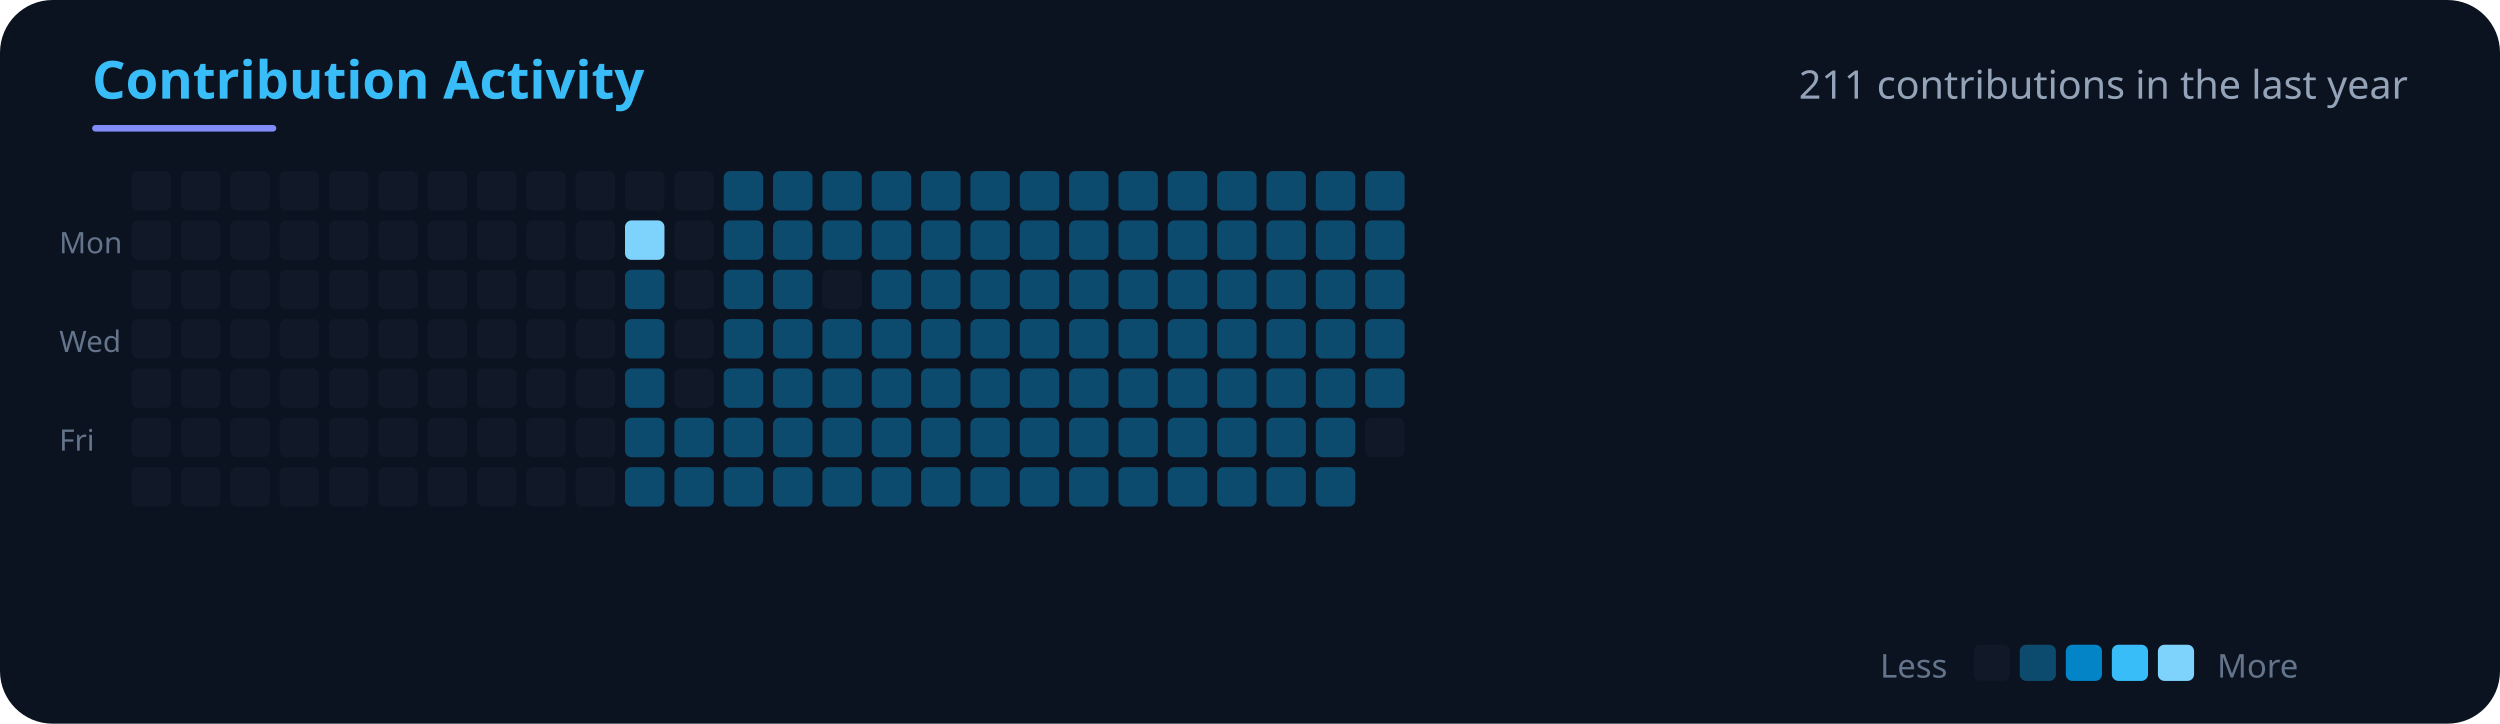
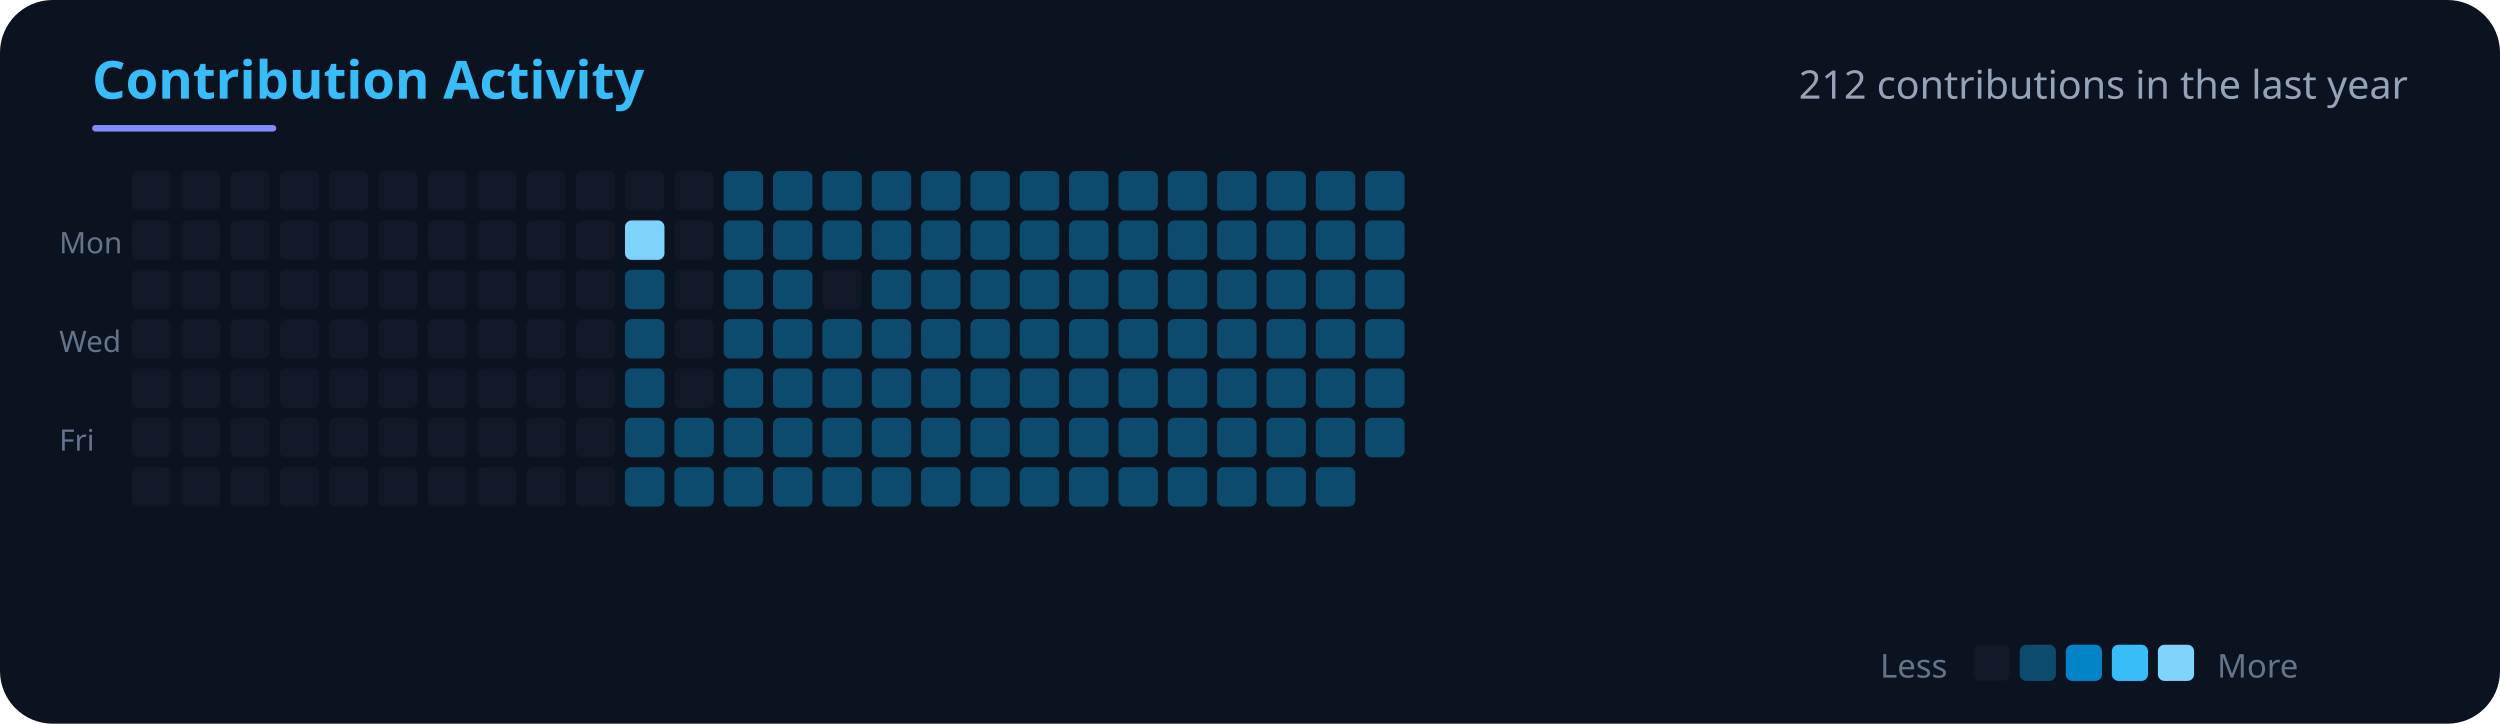
<svg xmlns="http://www.w3.org/2000/svg" width="760" height="220" viewBox="0 0 760 220" role="img">
  <rect width="100%" height="100%" rx="16" fill="#0B1220" />
  <text x="28" y="30" fill="#38BDF8" font-family="Segoe UI, Ubuntu, sans-serif" font-size="16" font-weight="700">Contribution Activity</text>
-   <text x="732" y="30" text-anchor="end" fill="#94A3B8" font-family="Segoe UI, Ubuntu, sans-serif" font-size="12">211 contributions in the last year</text>
+   <text x="732" y="30" text-anchor="end" fill="#94A3B8" font-family="Segoe UI, Ubuntu, sans-serif" font-size="12">212 contributions in the last year</text>
  <rect x="28" y="38" width="56" height="2" rx="1" fill="#818CF8" />
  <text x="18" y="77" fill="#64748B" font-family="Segoe UI, Ubuntu, sans-serif" font-size="9">Mon</text>
  <text x="18" y="107" fill="#64748B" font-family="Segoe UI, Ubuntu, sans-serif" font-size="9">Wed</text>
  <text x="18" y="137" fill="#64748B" font-family="Segoe UI, Ubuntu, sans-serif" font-size="9">Fri</text>
  <rect x="40" y="52" width="12" height="12" rx="2" fill="#111827" />
  <rect x="40" y="67" width="12" height="12" rx="2" fill="#111827" />
  <rect x="40" y="82" width="12" height="12" rx="2" fill="#111827" />
  <rect x="40" y="97" width="12" height="12" rx="2" fill="#111827" />
  <rect x="40" y="112" width="12" height="12" rx="2" fill="#111827" />
  <rect x="40" y="127" width="12" height="12" rx="2" fill="#111827" />
  <rect x="40" y="142" width="12" height="12" rx="2" fill="#111827" />
  <rect x="55" y="52" width="12" height="12" rx="2" fill="#111827" />
  <rect x="55" y="67" width="12" height="12" rx="2" fill="#111827" />
  <rect x="55" y="82" width="12" height="12" rx="2" fill="#111827" />
  <rect x="55" y="97" width="12" height="12" rx="2" fill="#111827" />
  <rect x="55" y="112" width="12" height="12" rx="2" fill="#111827" />
  <rect x="55" y="127" width="12" height="12" rx="2" fill="#111827" />
  <rect x="55" y="142" width="12" height="12" rx="2" fill="#111827" />
  <rect x="70" y="52" width="12" height="12" rx="2" fill="#111827" />
  <rect x="70" y="67" width="12" height="12" rx="2" fill="#111827" />
  <rect x="70" y="82" width="12" height="12" rx="2" fill="#111827" />
  <rect x="70" y="97" width="12" height="12" rx="2" fill="#111827" />
  <rect x="70" y="112" width="12" height="12" rx="2" fill="#111827" />
  <rect x="70" y="127" width="12" height="12" rx="2" fill="#111827" />
  <rect x="70" y="142" width="12" height="12" rx="2" fill="#111827" />
  <rect x="85" y="52" width="12" height="12" rx="2" fill="#111827" />
  <rect x="85" y="67" width="12" height="12" rx="2" fill="#111827" />
  <rect x="85" y="82" width="12" height="12" rx="2" fill="#111827" />
  <rect x="85" y="97" width="12" height="12" rx="2" fill="#111827" />
  <rect x="85" y="112" width="12" height="12" rx="2" fill="#111827" />
  <rect x="85" y="127" width="12" height="12" rx="2" fill="#111827" />
  <rect x="85" y="142" width="12" height="12" rx="2" fill="#111827" />
  <rect x="100" y="52" width="12" height="12" rx="2" fill="#111827" />
  <rect x="100" y="67" width="12" height="12" rx="2" fill="#111827" />
  <rect x="100" y="82" width="12" height="12" rx="2" fill="#111827" />
  <rect x="100" y="97" width="12" height="12" rx="2" fill="#111827" />
  <rect x="100" y="112" width="12" height="12" rx="2" fill="#111827" />
  <rect x="100" y="127" width="12" height="12" rx="2" fill="#111827" />
  <rect x="100" y="142" width="12" height="12" rx="2" fill="#111827" />
  <rect x="115" y="52" width="12" height="12" rx="2" fill="#111827" />
  <rect x="115" y="67" width="12" height="12" rx="2" fill="#111827" />
  <rect x="115" y="82" width="12" height="12" rx="2" fill="#111827" />
  <rect x="115" y="97" width="12" height="12" rx="2" fill="#111827" />
  <rect x="115" y="112" width="12" height="12" rx="2" fill="#111827" />
  <rect x="115" y="127" width="12" height="12" rx="2" fill="#111827" />
  <rect x="115" y="142" width="12" height="12" rx="2" fill="#111827" />
  <rect x="130" y="52" width="12" height="12" rx="2" fill="#111827" />
  <rect x="130" y="67" width="12" height="12" rx="2" fill="#111827" />
  <rect x="130" y="82" width="12" height="12" rx="2" fill="#111827" />
  <rect x="130" y="97" width="12" height="12" rx="2" fill="#111827" />
  <rect x="130" y="112" width="12" height="12" rx="2" fill="#111827" />
  <rect x="130" y="127" width="12" height="12" rx="2" fill="#111827" />
  <rect x="130" y="142" width="12" height="12" rx="2" fill="#111827" />
  <rect x="145" y="52" width="12" height="12" rx="2" fill="#111827" />
  <rect x="145" y="67" width="12" height="12" rx="2" fill="#111827" />
  <rect x="145" y="82" width="12" height="12" rx="2" fill="#111827" />
  <rect x="145" y="97" width="12" height="12" rx="2" fill="#111827" />
  <rect x="145" y="112" width="12" height="12" rx="2" fill="#111827" />
  <rect x="145" y="127" width="12" height="12" rx="2" fill="#111827" />
  <rect x="145" y="142" width="12" height="12" rx="2" fill="#111827" />
  <rect x="160" y="52" width="12" height="12" rx="2" fill="#111827" />
  <rect x="160" y="67" width="12" height="12" rx="2" fill="#111827" />
  <rect x="160" y="82" width="12" height="12" rx="2" fill="#111827" />
  <rect x="160" y="97" width="12" height="12" rx="2" fill="#111827" />
  <rect x="160" y="112" width="12" height="12" rx="2" fill="#111827" />
  <rect x="160" y="127" width="12" height="12" rx="2" fill="#111827" />
  <rect x="160" y="142" width="12" height="12" rx="2" fill="#111827" />
  <rect x="175" y="52" width="12" height="12" rx="2" fill="#111827" />
  <rect x="175" y="67" width="12" height="12" rx="2" fill="#111827" />
  <rect x="175" y="82" width="12" height="12" rx="2" fill="#111827" />
  <rect x="175" y="97" width="12" height="12" rx="2" fill="#111827" />
  <rect x="175" y="112" width="12" height="12" rx="2" fill="#111827" />
  <rect x="175" y="127" width="12" height="12" rx="2" fill="#111827" />
  <rect x="175" y="142" width="12" height="12" rx="2" fill="#111827" />
  <rect x="190" y="52" width="12" height="12" rx="2" fill="#111827" />
  <rect x="190" y="67" width="12" height="12" rx="2" fill="#7DD3FC" />
  <rect x="190" y="82" width="12" height="12" rx="2" fill="#0C4A6E" />
  <rect x="190" y="97" width="12" height="12" rx="2" fill="#0C4A6E" />
  <rect x="190" y="112" width="12" height="12" rx="2" fill="#0C4A6E" />
  <rect x="190" y="127" width="12" height="12" rx="2" fill="#0C4A6E" />
  <rect x="190" y="142" width="12" height="12" rx="2" fill="#0C4A6E" />
  <rect x="205" y="52" width="12" height="12" rx="2" fill="#111827" />
  <rect x="205" y="67" width="12" height="12" rx="2" fill="#111827" />
  <rect x="205" y="82" width="12" height="12" rx="2" fill="#111827" />
  <rect x="205" y="97" width="12" height="12" rx="2" fill="#111827" />
  <rect x="205" y="112" width="12" height="12" rx="2" fill="#111827" />
  <rect x="205" y="127" width="12" height="12" rx="2" fill="#0C4A6E" />
  <rect x="205" y="142" width="12" height="12" rx="2" fill="#0C4A6E" />
  <rect x="220" y="52" width="12" height="12" rx="2" fill="#0C4A6E" />
  <rect x="220" y="67" width="12" height="12" rx="2" fill="#0C4A6E" />
  <rect x="220" y="82" width="12" height="12" rx="2" fill="#0C4A6E" />
  <rect x="220" y="97" width="12" height="12" rx="2" fill="#0C4A6E" />
  <rect x="220" y="112" width="12" height="12" rx="2" fill="#0C4A6E" />
  <rect x="220" y="127" width="12" height="12" rx="2" fill="#0C4A6E" />
  <rect x="220" y="142" width="12" height="12" rx="2" fill="#0C4A6E" />
  <rect x="235" y="52" width="12" height="12" rx="2" fill="#0C4A6E" />
  <rect x="235" y="67" width="12" height="12" rx="2" fill="#0C4A6E" />
  <rect x="235" y="82" width="12" height="12" rx="2" fill="#0C4A6E" />
  <rect x="235" y="97" width="12" height="12" rx="2" fill="#0C4A6E" />
  <rect x="235" y="112" width="12" height="12" rx="2" fill="#0C4A6E" />
  <rect x="235" y="127" width="12" height="12" rx="2" fill="#0C4A6E" />
  <rect x="235" y="142" width="12" height="12" rx="2" fill="#0C4A6E" />
  <rect x="250" y="52" width="12" height="12" rx="2" fill="#0C4A6E" />
  <rect x="250" y="67" width="12" height="12" rx="2" fill="#0C4A6E" />
  <rect x="250" y="82" width="12" height="12" rx="2" fill="#111827" />
  <rect x="250" y="97" width="12" height="12" rx="2" fill="#0C4A6E" />
  <rect x="250" y="112" width="12" height="12" rx="2" fill="#0C4A6E" />
  <rect x="250" y="127" width="12" height="12" rx="2" fill="#0C4A6E" />
  <rect x="250" y="142" width="12" height="12" rx="2" fill="#0C4A6E" />
  <rect x="265" y="52" width="12" height="12" rx="2" fill="#0C4A6E" />
  <rect x="265" y="67" width="12" height="12" rx="2" fill="#0C4A6E" />
  <rect x="265" y="82" width="12" height="12" rx="2" fill="#0C4A6E" />
  <rect x="265" y="97" width="12" height="12" rx="2" fill="#0C4A6E" />
  <rect x="265" y="112" width="12" height="12" rx="2" fill="#0C4A6E" />
  <rect x="265" y="127" width="12" height="12" rx="2" fill="#0C4A6E" />
  <rect x="265" y="142" width="12" height="12" rx="2" fill="#0C4A6E" />
  <rect x="280" y="52" width="12" height="12" rx="2" fill="#0C4A6E" />
  <rect x="280" y="67" width="12" height="12" rx="2" fill="#0C4A6E" />
  <rect x="280" y="82" width="12" height="12" rx="2" fill="#0C4A6E" />
  <rect x="280" y="97" width="12" height="12" rx="2" fill="#0C4A6E" />
  <rect x="280" y="112" width="12" height="12" rx="2" fill="#0C4A6E" />
  <rect x="280" y="127" width="12" height="12" rx="2" fill="#0C4A6E" />
  <rect x="280" y="142" width="12" height="12" rx="2" fill="#0C4A6E" />
  <rect x="295" y="52" width="12" height="12" rx="2" fill="#0C4A6E" />
  <rect x="295" y="67" width="12" height="12" rx="2" fill="#0C4A6E" />
  <rect x="295" y="82" width="12" height="12" rx="2" fill="#0C4A6E" />
  <rect x="295" y="97" width="12" height="12" rx="2" fill="#0C4A6E" />
  <rect x="295" y="112" width="12" height="12" rx="2" fill="#0C4A6E" />
  <rect x="295" y="127" width="12" height="12" rx="2" fill="#0C4A6E" />
  <rect x="295" y="142" width="12" height="12" rx="2" fill="#0C4A6E" />
  <rect x="310" y="52" width="12" height="12" rx="2" fill="#0C4A6E" />
  <rect x="310" y="67" width="12" height="12" rx="2" fill="#0C4A6E" />
  <rect x="310" y="82" width="12" height="12" rx="2" fill="#0C4A6E" />
  <rect x="310" y="97" width="12" height="12" rx="2" fill="#0C4A6E" />
  <rect x="310" y="112" width="12" height="12" rx="2" fill="#0C4A6E" />
  <rect x="310" y="127" width="12" height="12" rx="2" fill="#0C4A6E" />
  <rect x="310" y="142" width="12" height="12" rx="2" fill="#0C4A6E" />
  <rect x="325" y="52" width="12" height="12" rx="2" fill="#0C4A6E" />
  <rect x="325" y="67" width="12" height="12" rx="2" fill="#0C4A6E" />
  <rect x="325" y="82" width="12" height="12" rx="2" fill="#0C4A6E" />
  <rect x="325" y="97" width="12" height="12" rx="2" fill="#0C4A6E" />
  <rect x="325" y="112" width="12" height="12" rx="2" fill="#0C4A6E" />
  <rect x="325" y="127" width="12" height="12" rx="2" fill="#0C4A6E" />
  <rect x="325" y="142" width="12" height="12" rx="2" fill="#0C4A6E" />
  <rect x="340" y="52" width="12" height="12" rx="2" fill="#0C4A6E" />
  <rect x="340" y="67" width="12" height="12" rx="2" fill="#0C4A6E" />
  <rect x="340" y="82" width="12" height="12" rx="2" fill="#0C4A6E" />
  <rect x="340" y="97" width="12" height="12" rx="2" fill="#0C4A6E" />
  <rect x="340" y="112" width="12" height="12" rx="2" fill="#0C4A6E" />
  <rect x="340" y="127" width="12" height="12" rx="2" fill="#0C4A6E" />
  <rect x="340" y="142" width="12" height="12" rx="2" fill="#0C4A6E" />
  <rect x="355" y="52" width="12" height="12" rx="2" fill="#0C4A6E" />
  <rect x="355" y="67" width="12" height="12" rx="2" fill="#0C4A6E" />
  <rect x="355" y="82" width="12" height="12" rx="2" fill="#0C4A6E" />
  <rect x="355" y="97" width="12" height="12" rx="2" fill="#0C4A6E" />
  <rect x="355" y="112" width="12" height="12" rx="2" fill="#0C4A6E" />
  <rect x="355" y="127" width="12" height="12" rx="2" fill="#0C4A6E" />
  <rect x="355" y="142" width="12" height="12" rx="2" fill="#0C4A6E" />
  <rect x="370" y="52" width="12" height="12" rx="2" fill="#0C4A6E" />
  <rect x="370" y="67" width="12" height="12" rx="2" fill="#0C4A6E" />
  <rect x="370" y="82" width="12" height="12" rx="2" fill="#0C4A6E" />
  <rect x="370" y="97" width="12" height="12" rx="2" fill="#0C4A6E" />
  <rect x="370" y="112" width="12" height="12" rx="2" fill="#0C4A6E" />
  <rect x="370" y="127" width="12" height="12" rx="2" fill="#0C4A6E" />
  <rect x="370" y="142" width="12" height="12" rx="2" fill="#0C4A6E" />
  <rect x="385" y="52" width="12" height="12" rx="2" fill="#0C4A6E" />
  <rect x="385" y="67" width="12" height="12" rx="2" fill="#0C4A6E" />
  <rect x="385" y="82" width="12" height="12" rx="2" fill="#0C4A6E" />
  <rect x="385" y="97" width="12" height="12" rx="2" fill="#0C4A6E" />
  <rect x="385" y="112" width="12" height="12" rx="2" fill="#0C4A6E" />
  <rect x="385" y="127" width="12" height="12" rx="2" fill="#0C4A6E" />
  <rect x="385" y="142" width="12" height="12" rx="2" fill="#0C4A6E" />
  <rect x="400" y="52" width="12" height="12" rx="2" fill="#0C4A6E" />
  <rect x="400" y="67" width="12" height="12" rx="2" fill="#0C4A6E" />
  <rect x="400" y="82" width="12" height="12" rx="2" fill="#0C4A6E" />
  <rect x="400" y="97" width="12" height="12" rx="2" fill="#0C4A6E" />
  <rect x="400" y="112" width="12" height="12" rx="2" fill="#0C4A6E" />
  <rect x="400" y="127" width="12" height="12" rx="2" fill="#0C4A6E" />
  <rect x="400" y="142" width="12" height="12" rx="2" fill="#0C4A6E" />
  <rect x="415" y="52" width="12" height="12" rx="2" fill="#0C4A6E" />
  <rect x="415" y="67" width="12" height="12" rx="2" fill="#0C4A6E" />
  <rect x="415" y="82" width="12" height="12" rx="2" fill="#0C4A6E" />
  <rect x="415" y="97" width="12" height="12" rx="2" fill="#0C4A6E" />
  <rect x="415" y="112" width="12" height="12" rx="2" fill="#0C4A6E" />
-   <rect x="415" y="127" width="12" height="12" rx="2" fill="#111827" />
+   <rect x="415" y="127" width="12" height="12" rx="2" fill="#0C4A6E" />
  <text x="592" y="206" text-anchor="end" fill="#64748B" font-size="10" font-family="Segoe UI, Ubuntu, sans-serif">Less</text>
  <rect x="600" y="196" width="11" height="11" rx="2" fill="#111827" />
  <rect x="614" y="196" width="11" height="11" rx="2" fill="#0C4A6E" />
  <rect x="628" y="196" width="11" height="11" rx="2" fill="#0284C7" />
  <rect x="642" y="196" width="11" height="11" rx="2" fill="#38BDF8" />
  <rect x="656" y="196" width="11" height="11" rx="2" fill="#7DD3FC" />
  <text x="674" y="206" fill="#64748B" font-size="10" font-family="Segoe UI, Ubuntu, sans-serif">More</text>
</svg>
